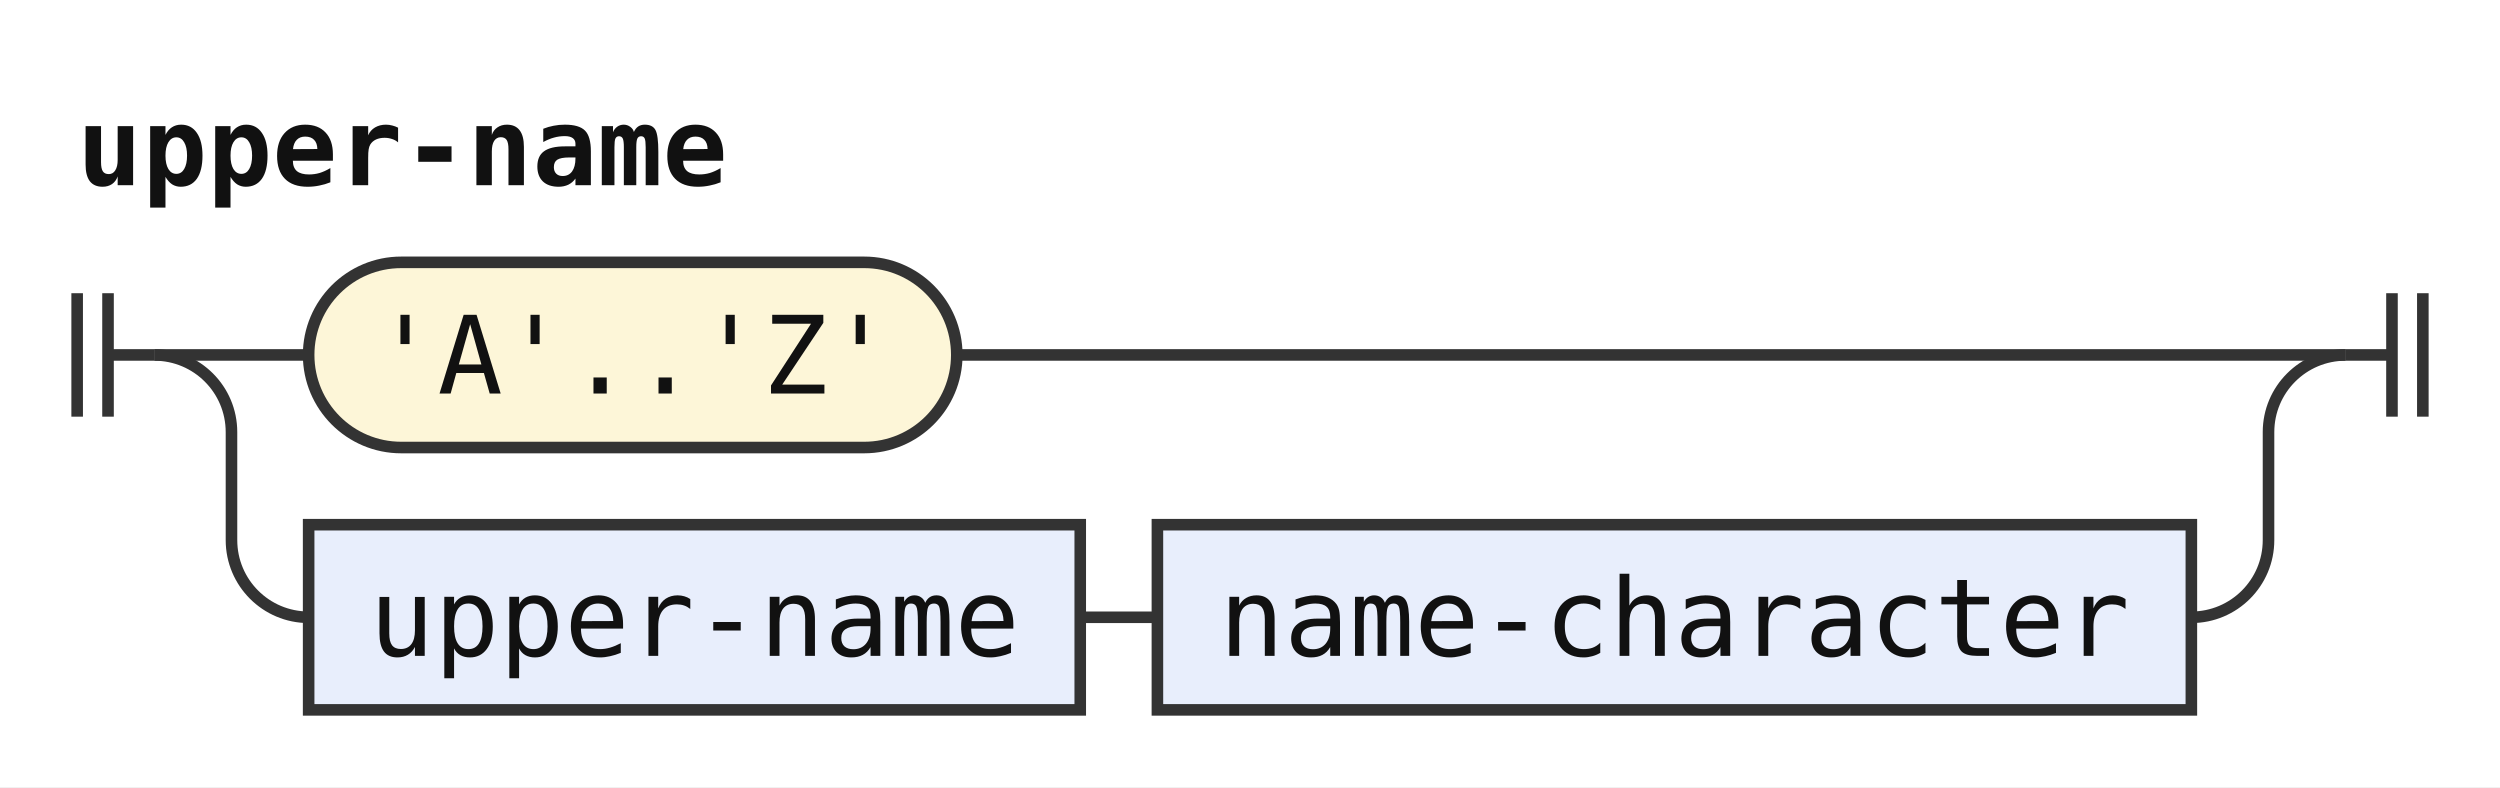
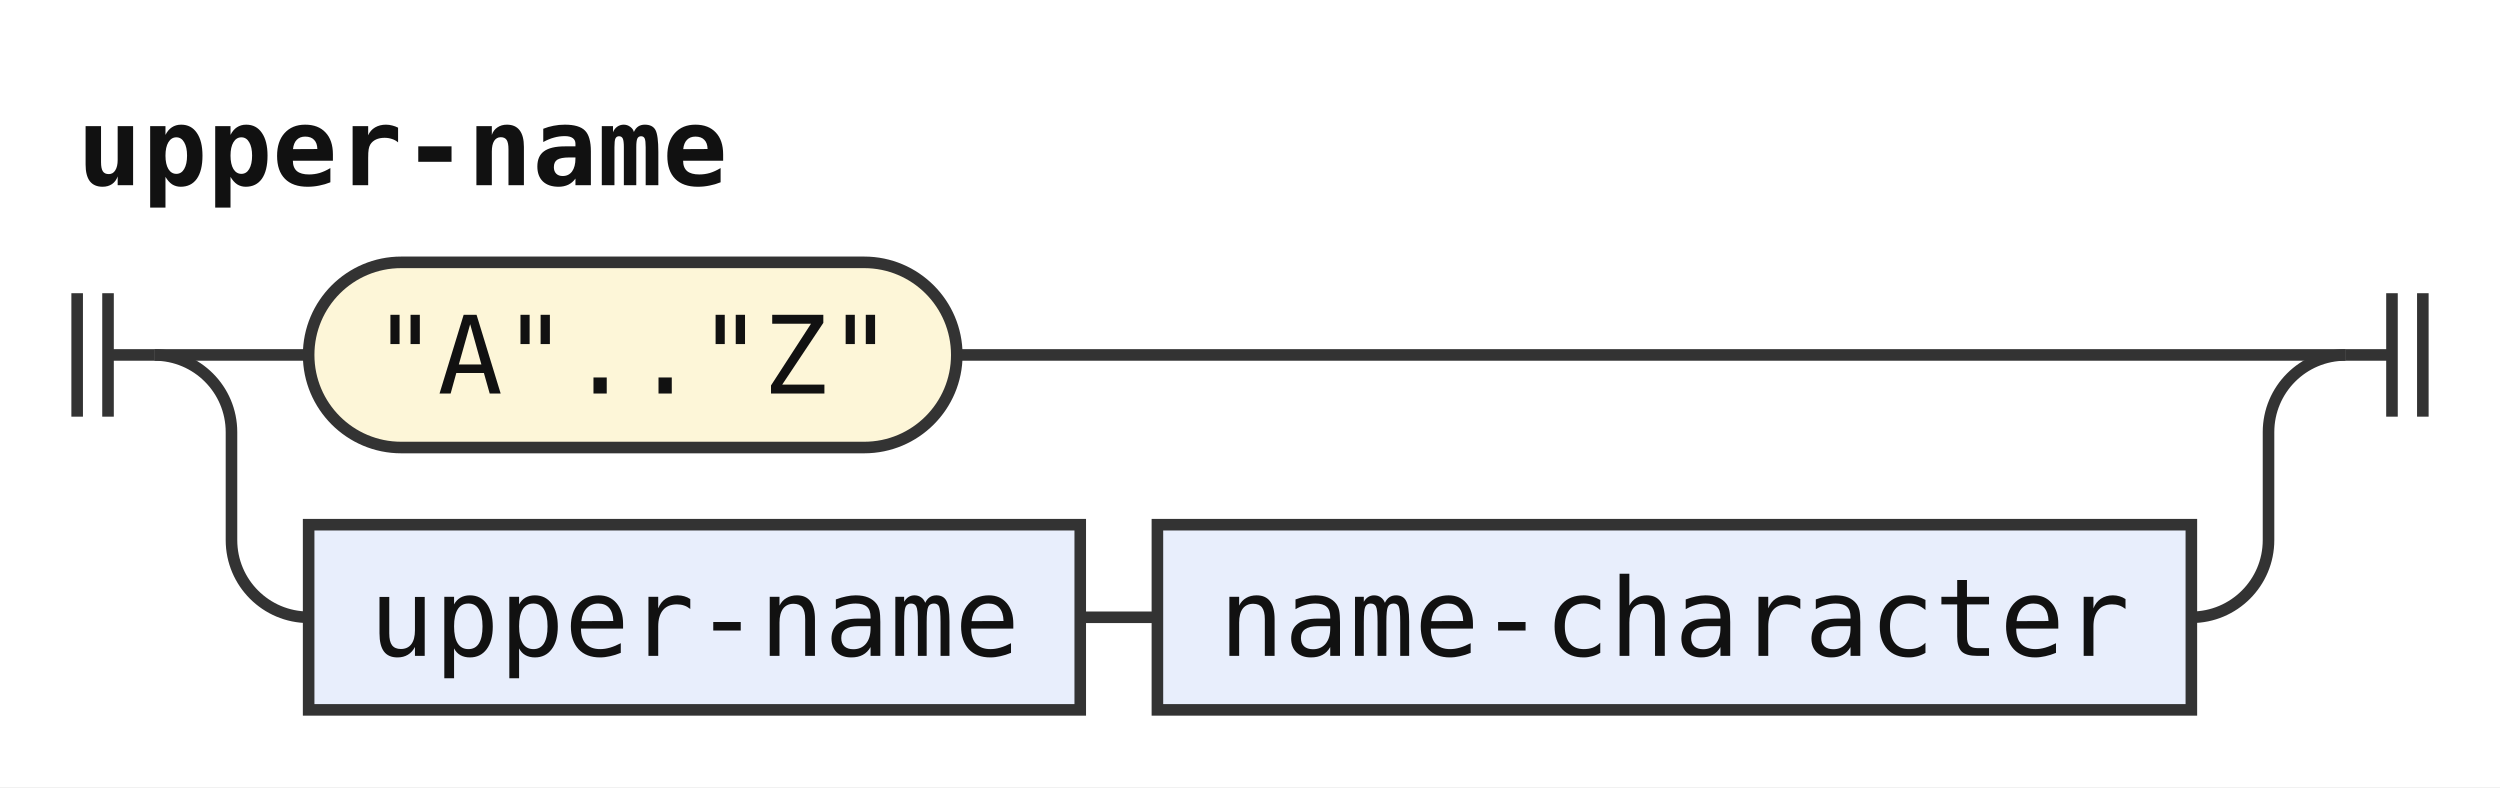
<svg xmlns="http://www.w3.org/2000/svg" width="324" height="102" viewBox="0 0 324 102" role="img" aria-label="Railroad diagram of the rule upper-name">
  <style>path{fill:none;stroke:#333;stroke-width:1.5}.rule rect{fill:#e8eefc;stroke:#333;stroke-width:1.5}.terminal rect{fill:#fdf6d8;stroke:#333;stroke-width:1.5}text{font-family:ui-monospace,SFMono-Regular,Menlo,Consolas,"DejaVu Sans Mono","Liberation Mono",monospace;font-size:14px;fill:#111;text-anchor:middle}text.label{font-size:12px;font-style:italic;fill:#555;text-anchor:start}text.title{font-weight:bold;text-anchor:start}</style>
  <rect width="100%" height="100%" fill="#fff" />
  <text class="title" x="10" y="24" textLength="84" lengthAdjust="spacingAndGlyphs">upper-name</text>
  <path d="M10 38v16m4 -16v16M14 46h6" />
  <path d="M20 46h20" />
  <g class="terminal">
    <rect x="40" y="34" width="84" height="24" rx="12" />
-     <text x="82" y="51" textLength="67.2" lengthAdjust="spacingAndGlyphs">'A'..'Z'</text>
+     <text x="82" y="51" textLength="67.2" lengthAdjust="spacingAndGlyphs">"A".."Z"</text>
  </g>
  <path d="M124 46H304" />
  <path d="M20 46a10 10 0 0 1 10 10V70a10 10 0 0 0 10 10" />
  <g class="rule">
    <rect x="40" y="68" width="100" height="24" rx="0" />
    <text x="90" y="85" textLength="84" lengthAdjust="spacingAndGlyphs">upper-name</text>
  </g>
  <path d="M140 80h10" />
  <g class="rule">
    <rect x="150" y="68" width="134" height="24" rx="0" />
    <text x="217" y="85" textLength="117.6" lengthAdjust="spacingAndGlyphs">name-character</text>
  </g>
  <path d="M284 80H284a10 10 0 0 0 10 -10V56a10 10 0 0 1 10 -10" />
  <path d="M304 46h6m0 -8v16m4 -16v16" />
</svg>
